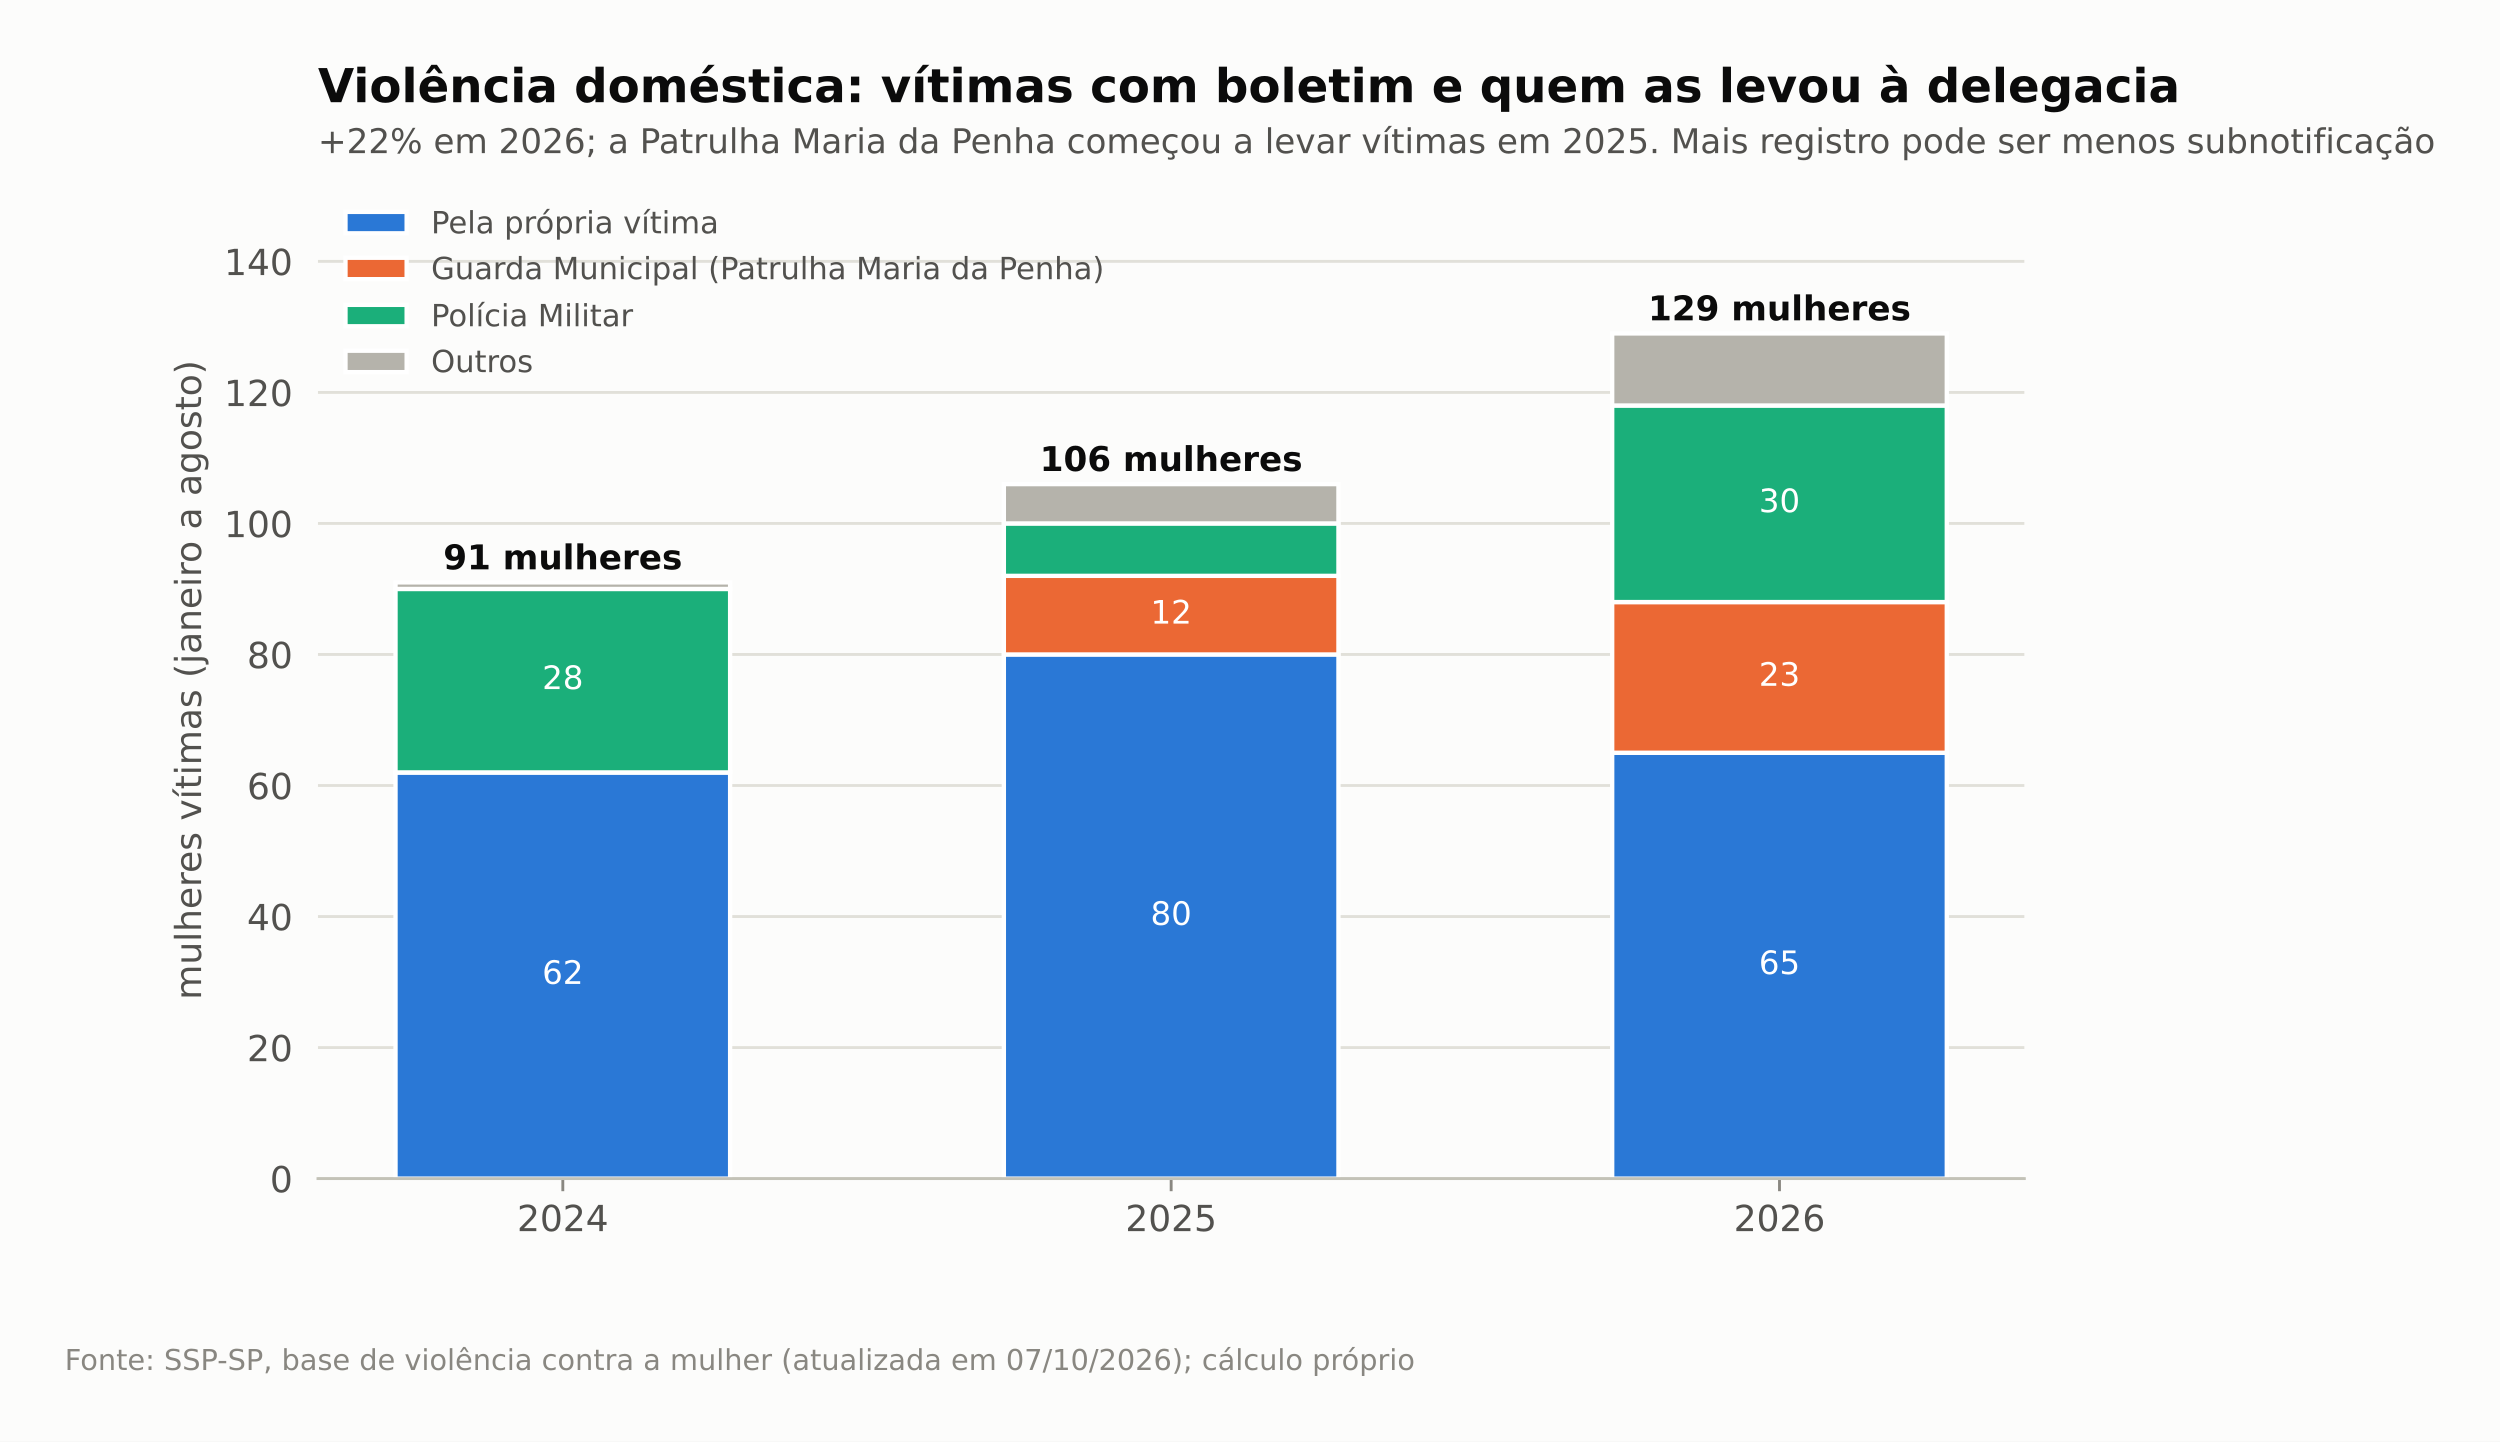
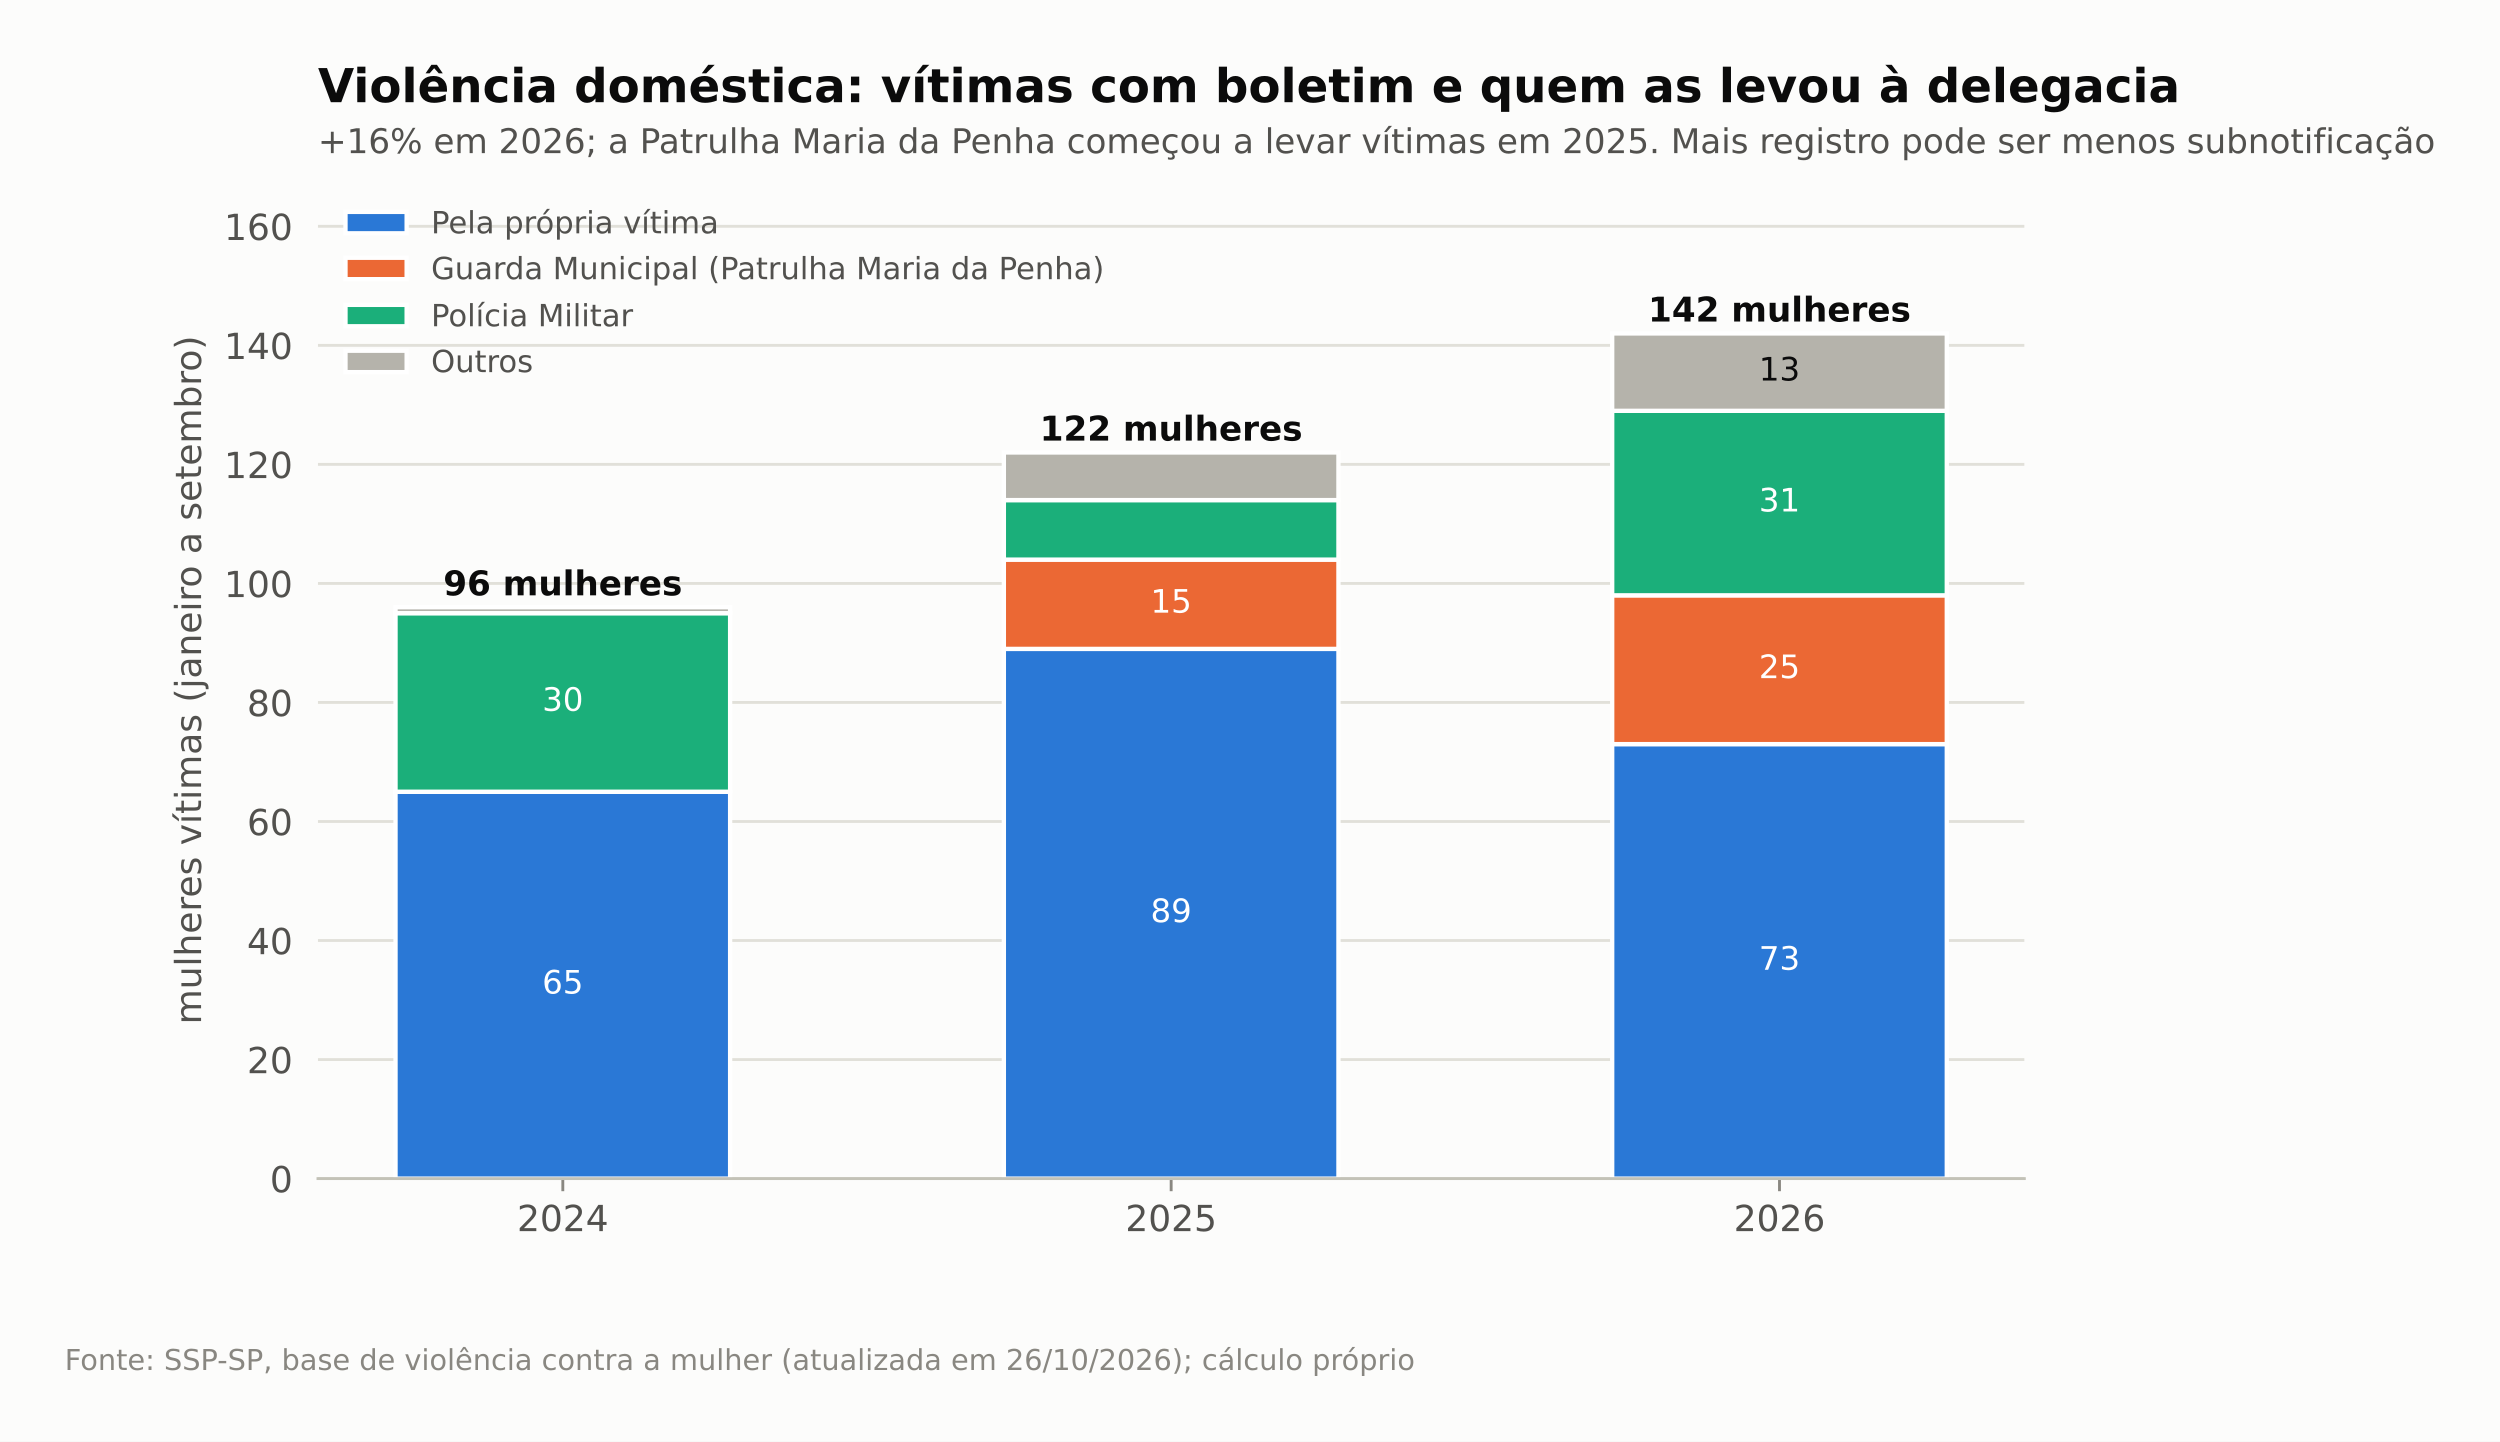
<svg xmlns="http://www.w3.org/2000/svg" xmlns:xlink="http://www.w3.org/1999/xlink" width="694.892pt" height="400.719pt" viewBox="0 0 694.892 400.719" version="1.1">
  <defs>
    <style type="text/css">*{stroke-linejoin: round; stroke-linecap: butt}</style>
  </defs>
  <g id="figure_1">
    <g id="patch_1">
      <path d="M 0 400.719  L 694.892 400.719  L 694.892 0  L 0 0  z " style="fill: #fcfcfb" />
    </g>
    <g id="axes_1">
      <g id="patch_2">
        <path d="M 88.38 327.598  L 562.68 327.598  L 562.68 50.398  L 88.38 50.398  z " style="fill: #fcfcfb" />
      </g>
      <g id="matplotlib.axis_1">
        <g id="xtick_1">
          <g id="line2d_1">
            <defs>
-               <path id="m69233af591" d="M 0 0  L 0 3.5  " style="stroke: #898781; stroke-width: 0.8" />
+               <path id="m91a84a773a" d="M 0 0  L 0 3.5  " style="stroke: #898781; stroke-width: 0.8" />
            </defs>
            <g>
-               <use xlink:href="#m69233af591" x="156.439" y="327.598" style="fill: #898781; stroke: #898781; stroke-width: 0.8" />
+               <use xlink:href="#m91a84a773a" x="156.439" y="327.598" style="fill: #898781; stroke: #898781; stroke-width: 0.8" />
            </g>
          </g>
          <g id="text_1">
            <text style="font-size: 10px; font-family: 'DejaVu Sans'; text-anchor: middle; fill: #52514e" x="156.439" y="342.196" transform="rotate(-0 156.4391 342.1956)">2024</text>
          </g>
        </g>
        <g id="xtick_2">
          <g id="line2d_2">
            <g>
-               <use xlink:href="#m69233af591" x="325.53" y="327.598" style="fill: #898781; stroke: #898781; stroke-width: 0.8" />
+               <use xlink:href="#m91a84a773a" x="325.53" y="327.598" style="fill: #898781; stroke: #898781; stroke-width: 0.8" />
            </g>
          </g>
          <g id="text_2">
            <text style="font-size: 10px; font-family: 'DejaVu Sans'; text-anchor: middle; fill: #52514e" x="325.53" y="342.196" transform="rotate(-0 325.53 342.1956)">2025</text>
          </g>
        </g>
        <g id="xtick_3">
          <g id="line2d_3">
            <g>
-               <use xlink:href="#m69233af591" x="494.621" y="327.598" style="fill: #898781; stroke: #898781; stroke-width: 0.8" />
+               <use xlink:href="#m91a84a773a" x="494.621" y="327.598" style="fill: #898781; stroke: #898781; stroke-width: 0.8" />
            </g>
          </g>
          <g id="text_3">
            <text style="font-size: 10px; font-family: 'DejaVu Sans'; text-anchor: middle; fill: #52514e" x="494.621" y="342.196" transform="rotate(-0 494.6209 342.1956)">2026</text>
          </g>
        </g>
      </g>
      <g id="matplotlib.axis_2">
        <g id="ytick_1">
          <g id="line2d_4">
-             <path d="M 88.38 327.598  L 562.68 327.598  " clip-path="url(#pc0f6bc57d5)" style="fill: none; stroke: #e1e0d9; stroke-width: 0.8; stroke-linecap: square" />
+             <path d="M 88.38 327.598  L 562.68 327.598  " clip-path="url(#p8ccdfdcc46)" style="fill: none; stroke: #e1e0d9; stroke-width: 0.8; stroke-linecap: square" />
          </g>
          <g id="text_4">
            <text style="font-size: 10px; font-family: 'DejaVu Sans'; text-anchor: end; fill: #52514e" x="81.38" y="331.397" transform="rotate(-0 81.38 331.3968)">0</text>
          </g>
        </g>
        <g id="ytick_2">
          <g id="line2d_5">
-             <path d="M 88.38 291.177  L 562.68 291.177  " clip-path="url(#pc0f6bc57d5)" style="fill: none; stroke: #e1e0d9; stroke-width: 0.8; stroke-linecap: square" />
+             <path d="M 88.38 294.511  L 562.68 294.511  " clip-path="url(#p8ccdfdcc46)" style="fill: none; stroke: #e1e0d9; stroke-width: 0.8; stroke-linecap: square" />
          </g>
          <g id="text_5">
-             <text style="font-size: 10px; font-family: 'DejaVu Sans'; text-anchor: end; fill: #52514e" x="81.38" y="294.976" transform="rotate(-0 81.38 294.9758)">20</text>
+             <text style="font-size: 10px; font-family: 'DejaVu Sans'; text-anchor: end; fill: #52514e" x="81.38" y="298.31" transform="rotate(-0 81.38 298.3101)">20</text>
          </g>
        </g>
        <g id="ytick_3">
          <g id="line2d_6">
-             <path d="M 88.38 254.756  L 562.68 254.756  " clip-path="url(#pc0f6bc57d5)" style="fill: none; stroke: #e1e0d9; stroke-width: 0.8; stroke-linecap: square" />
+             <path d="M 88.38 261.425  L 562.68 261.425  " clip-path="url(#p8ccdfdcc46)" style="fill: none; stroke: #e1e0d9; stroke-width: 0.8; stroke-linecap: square" />
          </g>
          <g id="text_6">
-             <text style="font-size: 10px; font-family: 'DejaVu Sans'; text-anchor: end; fill: #52514e" x="81.38" y="258.555" transform="rotate(-0 81.38 258.5549)">40</text>
+             <text style="font-size: 10px; font-family: 'DejaVu Sans'; text-anchor: end; fill: #52514e" x="81.38" y="265.223" transform="rotate(-0 81.38 265.2235)">40</text>
          </g>
        </g>
        <g id="ytick_4">
          <g id="line2d_7">
-             <path d="M 88.38 218.335  L 562.68 218.335  " clip-path="url(#pc0f6bc57d5)" style="fill: none; stroke: #e1e0d9; stroke-width: 0.8; stroke-linecap: square" />
+             <path d="M 88.38 228.338  L 562.68 228.338  " clip-path="url(#p8ccdfdcc46)" style="fill: none; stroke: #e1e0d9; stroke-width: 0.8; stroke-linecap: square" />
          </g>
          <g id="text_7">
-             <text style="font-size: 10px; font-family: 'DejaVu Sans'; text-anchor: end; fill: #52514e" x="81.38" y="222.134" transform="rotate(-0 81.38 222.1339)">60</text>
+             <text style="font-size: 10px; font-family: 'DejaVu Sans'; text-anchor: end; fill: #52514e" x="81.38" y="232.137" transform="rotate(-0 81.38 232.1368)">60</text>
          </g>
        </g>
        <g id="ytick_5">
          <g id="line2d_8">
-             <path d="M 88.38 181.914  L 562.68 181.914  " clip-path="url(#pc0f6bc57d5)" style="fill: none; stroke: #e1e0d9; stroke-width: 0.8; stroke-linecap: square" />
+             <path d="M 88.38 195.251  L 562.68 195.251  " clip-path="url(#p8ccdfdcc46)" style="fill: none; stroke: #e1e0d9; stroke-width: 0.8; stroke-linecap: square" />
          </g>
          <g id="text_8">
-             <text style="font-size: 10px; font-family: 'DejaVu Sans'; text-anchor: end; fill: #52514e" x="81.38" y="185.713" transform="rotate(-0 81.38 185.7129)">80</text>
+             <text style="font-size: 10px; font-family: 'DejaVu Sans'; text-anchor: end; fill: #52514e" x="81.38" y="199.05" transform="rotate(-0 81.38 199.0502)">80</text>
          </g>
        </g>
        <g id="ytick_6">
          <g id="line2d_9">
-             <path d="M 88.38 145.493  L 562.68 145.493  " clip-path="url(#pc0f6bc57d5)" style="fill: none; stroke: #e1e0d9; stroke-width: 0.8; stroke-linecap: square" />
+             <path d="M 88.38 162.165  L 562.68 162.165  " clip-path="url(#p8ccdfdcc46)" style="fill: none; stroke: #e1e0d9; stroke-width: 0.8; stroke-linecap: square" />
          </g>
          <g id="text_9">
-             <text style="font-size: 10px; font-family: 'DejaVu Sans'; text-anchor: end; fill: #52514e" x="81.38" y="149.292" transform="rotate(-0 81.38 149.2919)">100</text>
+             <text style="font-size: 10px; font-family: 'DejaVu Sans'; text-anchor: end; fill: #52514e" x="81.38" y="165.964" transform="rotate(-0 81.38 165.9635)">100</text>
          </g>
        </g>
        <g id="ytick_7">
          <g id="line2d_10">
-             <path d="M 88.38 109.072  L 562.68 109.072  " clip-path="url(#pc0f6bc57d5)" style="fill: none; stroke: #e1e0d9; stroke-width: 0.8; stroke-linecap: square" />
+             <path d="M 88.38 129.078  L 562.68 129.078  " clip-path="url(#p8ccdfdcc46)" style="fill: none; stroke: #e1e0d9; stroke-width: 0.8; stroke-linecap: square" />
          </g>
          <g id="text_10">
-             <text style="font-size: 10px; font-family: 'DejaVu Sans'; text-anchor: end; fill: #52514e" x="81.38" y="112.871" transform="rotate(-0 81.38 112.871)">120</text>
+             <text style="font-size: 10px; font-family: 'DejaVu Sans'; text-anchor: end; fill: #52514e" x="81.38" y="132.877" transform="rotate(-0 81.38 132.8769)">120</text>
          </g>
        </g>
        <g id="ytick_8">
          <g id="line2d_11">
-             <path d="M 88.38 72.651  L 562.68 72.651  " clip-path="url(#pc0f6bc57d5)" style="fill: none; stroke: #e1e0d9; stroke-width: 0.8; stroke-linecap: square" />
+             <path d="M 88.38 95.991  L 562.68 95.991  " clip-path="url(#p8ccdfdcc46)" style="fill: none; stroke: #e1e0d9; stroke-width: 0.8; stroke-linecap: square" />
          </g>
          <g id="text_11">
-             <text style="font-size: 10px; font-family: 'DejaVu Sans'; text-anchor: end; fill: #52514e" x="81.38" y="76.45" transform="rotate(-0 81.38 76.45001)">140</text>
-           </g>
-         </g>
-         <g id="text_12">
-           <text style="font-size: 10px; font-family: 'DejaVu Sans'; text-anchor: middle; fill: #52514e" x="55.89" y="188.998" transform="rotate(-90 55.89016 188.998)">mulheres vítimas (janeiro a agosto)</text>
+             <text style="font-size: 10px; font-family: 'DejaVu Sans'; text-anchor: end; fill: #52514e" x="81.38" y="99.79" transform="rotate(-0 81.38 99.79021)">140</text>
+           </g>
+         </g>
+         <g id="ytick_9">
+           <g id="line2d_12">
+             <path d="M 88.38 62.905  L 562.68 62.905  " clip-path="url(#p8ccdfdcc46)" style="fill: none; stroke: #e1e0d9; stroke-width: 0.8; stroke-linecap: square" />
+           </g>
+           <g id="text_12">
+             <text style="font-size: 10px; font-family: 'DejaVu Sans'; text-anchor: end; fill: #52514e" x="81.38" y="66.704" transform="rotate(-0 81.38 66.70355)">160</text>
+           </g>
+         </g>
+         <g id="text_13">
+           <text style="font-size: 10px; font-family: 'DejaVu Sans'; text-anchor: middle; fill: #52514e" x="55.89" y="188.998" transform="rotate(-90 55.89016 188.998)">mulheres vítimas (janeiro a setembro)</text>
        </g>
      </g>
      <g id="patch_3">
-         <path d="M 109.939 327.598  L 202.939 327.598  L 202.939 214.693  L 109.939 214.693  z " clip-path="url(#pc0f6bc57d5)" style="fill: #2a78d6; stroke: #ffffff; stroke-width: 1.2; stroke-linejoin: miter" />
+         <path d="M 109.939 327.598  L 202.939 327.598  L 202.939 220.066  L 109.939 220.066  z " clip-path="url(#p8ccdfdcc46)" style="fill: #2a78d6; stroke: #ffffff; stroke-width: 1.2; stroke-linejoin: miter" />
      </g>
      <g id="patch_4">
-         <path d="M 279.03 327.598  L 372.03 327.598  L 372.03 181.914  L 279.03 181.914  z " clip-path="url(#pc0f6bc57d5)" style="fill: #2a78d6; stroke: #ffffff; stroke-width: 1.2; stroke-linejoin: miter" />
+         <path d="M 279.03 327.598  L 372.03 327.598  L 372.03 180.362  L 279.03 180.362  z " clip-path="url(#p8ccdfdcc46)" style="fill: #2a78d6; stroke: #ffffff; stroke-width: 1.2; stroke-linejoin: miter" />
      </g>
      <g id="patch_5">
-         <path d="M 448.121 327.598  L 541.121 327.598  L 541.121 209.23  L 448.121 209.23  z " clip-path="url(#pc0f6bc57d5)" style="fill: #2a78d6; stroke: #ffffff; stroke-width: 1.2; stroke-linejoin: miter" />
+         <path d="M 448.121 327.598  L 541.121 327.598  L 541.121 206.832  L 448.121 206.832  z " clip-path="url(#p8ccdfdcc46)" style="fill: #2a78d6; stroke: #ffffff; stroke-width: 1.2; stroke-linejoin: miter" />
      </g>
      <g id="patch_6">
-         <path d="M 109.939 214.693  L 202.939 214.693  L 202.939 214.693  L 109.939 214.693  z " clip-path="url(#pc0f6bc57d5)" style="fill: #eb6834; stroke: #ffffff; stroke-width: 1.2; stroke-linejoin: miter" />
+         <path d="M 109.939 220.066  L 202.939 220.066  L 202.939 220.066  L 109.939 220.066  z " clip-path="url(#p8ccdfdcc46)" style="fill: #eb6834; stroke: #ffffff; stroke-width: 1.2; stroke-linejoin: miter" />
      </g>
      <g id="patch_7">
-         <path d="M 279.03 181.914  L 372.03 181.914  L 372.03 160.062  L 279.03 160.062  z " clip-path="url(#pc0f6bc57d5)" style="fill: #eb6834; stroke: #ffffff; stroke-width: 1.2; stroke-linejoin: miter" />
+         <path d="M 279.03 180.362  L 372.03 180.362  L 372.03 155.547  L 279.03 155.547  z " clip-path="url(#p8ccdfdcc46)" style="fill: #eb6834; stroke: #ffffff; stroke-width: 1.2; stroke-linejoin: miter" />
      </g>
      <g id="patch_8">
-         <path d="M 448.121 209.23  L 541.121 209.23  L 541.121 167.346  L 448.121 167.346  z " clip-path="url(#pc0f6bc57d5)" style="fill: #eb6834; stroke: #ffffff; stroke-width: 1.2; stroke-linejoin: miter" />
+         <path d="M 448.121 206.832  L 541.121 206.832  L 541.121 165.473  L 448.121 165.473  z " clip-path="url(#p8ccdfdcc46)" style="fill: #eb6834; stroke: #ffffff; stroke-width: 1.2; stroke-linejoin: miter" />
      </g>
      <g id="patch_9">
-         <path d="M 109.939 214.693  L 202.939 214.693  L 202.939 163.704  L 109.939 163.704  z " clip-path="url(#pc0f6bc57d5)" style="fill: #1baf7a; stroke: #ffffff; stroke-width: 1.2; stroke-linejoin: miter" />
+         <path d="M 109.939 220.066  L 202.939 220.066  L 202.939 170.436  L 109.939 170.436  z " clip-path="url(#p8ccdfdcc46)" style="fill: #1baf7a; stroke: #ffffff; stroke-width: 1.2; stroke-linejoin: miter" />
      </g>
      <g id="patch_10">
-         <path d="M 279.03 160.062  L 372.03 160.062  L 372.03 145.493  L 279.03 145.493  z " clip-path="url(#pc0f6bc57d5)" style="fill: #1baf7a; stroke: #ffffff; stroke-width: 1.2; stroke-linejoin: miter" />
+         <path d="M 279.03 155.547  L 372.03 155.547  L 372.03 139.004  L 279.03 139.004  z " clip-path="url(#p8ccdfdcc46)" style="fill: #1baf7a; stroke: #ffffff; stroke-width: 1.2; stroke-linejoin: miter" />
      </g>
      <g id="patch_11">
-         <path d="M 448.121 167.346  L 541.121 167.346  L 541.121 112.714  L 448.121 112.714  z " clip-path="url(#pc0f6bc57d5)" style="fill: #1baf7a; stroke: #ffffff; stroke-width: 1.2; stroke-linejoin: miter" />
+         <path d="M 448.121 165.473  L 541.121 165.473  L 541.121 114.189  L 448.121 114.189  z " clip-path="url(#p8ccdfdcc46)" style="fill: #1baf7a; stroke: #ffffff; stroke-width: 1.2; stroke-linejoin: miter" />
      </g>
      <g id="patch_12">
-         <path d="M 109.939 163.704  L 202.939 163.704  L 202.939 161.883  L 109.939 161.883  z " clip-path="url(#pc0f6bc57d5)" style="fill: #b5b3ab; stroke: #ffffff; stroke-width: 1.2; stroke-linejoin: miter" />
+         <path d="M 109.939 170.436  L 202.939 170.436  L 202.939 168.782  L 109.939 168.782  z " clip-path="url(#p8ccdfdcc46)" style="fill: #b5b3ab; stroke: #ffffff; stroke-width: 1.2; stroke-linejoin: miter" />
      </g>
      <g id="patch_13">
-         <path d="M 279.03 145.493  L 372.03 145.493  L 372.03 134.567  L 279.03 134.567  z " clip-path="url(#pc0f6bc57d5)" style="fill: #b5b3ab; stroke: #ffffff; stroke-width: 1.2; stroke-linejoin: miter" />
+         <path d="M 279.03 139.004  L 372.03 139.004  L 372.03 125.769  L 279.03 125.769  z " clip-path="url(#p8ccdfdcc46)" style="fill: #b5b3ab; stroke: #ffffff; stroke-width: 1.2; stroke-linejoin: miter" />
      </g>
      <g id="patch_14">
-         <path d="M 448.121 112.714  L 541.121 112.714  L 541.121 92.683  L 448.121 92.683  z " clip-path="url(#pc0f6bc57d5)" style="fill: #b5b3ab; stroke: #ffffff; stroke-width: 1.2; stroke-linejoin: miter" />
+         <path d="M 448.121 114.189  L 541.121 114.189  L 541.121 92.683  L 448.121 92.683  z " clip-path="url(#p8ccdfdcc46)" style="fill: #b5b3ab; stroke: #ffffff; stroke-width: 1.2; stroke-linejoin: miter" />
      </g>
      <g id="patch_15">
        <path d="M 88.38 327.598  L 562.68 327.598  " style="fill: none; stroke: #c3c2b7; stroke-width: 0.8; stroke-linejoin: miter; stroke-linecap: square" />
      </g>
-       <g id="text_13">
-         <text style="font-size: 9px; font-family: 'DejaVu Sans'; text-anchor: middle; fill: #ffffff" x="156.439" y="273.483" transform="rotate(-0 156.4391 273.4834)">62</text>
-       </g>
      <g id="text_14">
-         <text style="font-size: 9px; font-family: 'DejaVu Sans'; text-anchor: middle; fill: #ffffff" x="325.53" y="257.094" transform="rotate(-0 325.53 257.0939)">80</text>
+         <text style="font-size: 9px; font-family: 'DejaVu Sans'; text-anchor: middle; fill: #ffffff" x="156.439" y="276.17" transform="rotate(-0 156.4391 276.17)">65</text>
      </g>
      <g id="text_15">
-         <text style="font-size: 9px; font-family: 'DejaVu Sans'; text-anchor: middle; fill: #ffffff" x="494.621" y="270.752" transform="rotate(-0 494.6209 270.7518)">65</text>
+         <text style="font-size: 9px; font-family: 'DejaVu Sans'; text-anchor: middle; fill: #ffffff" x="325.53" y="256.318" transform="rotate(-0 325.53 256.3181)">89</text>
      </g>
      <g id="text_16">
-         <text style="font-size: 9px; font-family: 'DejaVu Sans'; text-anchor: middle; fill: #ffffff" x="325.53" y="173.326" transform="rotate(-0 325.53 173.3257)">12</text>
+         <text style="font-size: 9px; font-family: 'DejaVu Sans'; text-anchor: middle; fill: #ffffff" x="494.621" y="269.553" transform="rotate(-0 494.6209 269.5527)">73</text>
      </g>
      <g id="text_17">
-         <text style="font-size: 9px; font-family: 'DejaVu Sans'; text-anchor: middle; fill: #ffffff" x="494.621" y="190.626" transform="rotate(-0 494.6209 190.6257)">23</text>
+         <text style="font-size: 9px; font-family: 'DejaVu Sans'; text-anchor: middle; fill: #ffffff" x="325.53" y="170.293" transform="rotate(-0 325.53 170.2927)">15</text>
      </g>
      <g id="text_18">
-         <text style="font-size: 9px; font-family: 'DejaVu Sans'; text-anchor: middle; fill: #ffffff" x="156.439" y="191.536" transform="rotate(-0 156.4391 191.5362)">28</text>
+         <text style="font-size: 9px; font-family: 'DejaVu Sans'; text-anchor: middle; fill: #ffffff" x="494.621" y="188.49" transform="rotate(-0 494.6209 188.4904)">25</text>
      </g>
      <g id="text_19">
-         <text style="font-size: 9px; font-family: 'DejaVu Sans'; text-anchor: middle; fill: #ffffff" x="494.621" y="142.368" transform="rotate(-0 494.6209 142.3679)">30</text>
+         <text style="font-size: 9px; font-family: 'DejaVu Sans'; text-anchor: middle; fill: #ffffff" x="156.439" y="197.589" transform="rotate(-0 156.4391 197.5892)">30</text>
      </g>
      <g id="text_20">
-         <text style="font-weight: 700; font-size: 9.5px; font-family: 'DejaVu Sans'; text-anchor: middle; fill: #0b0b0b" x="156.439" y="158.24" transform="rotate(-0 156.4391 158.2405)">91 mulheres</text>
+         <text style="font-size: 9px; font-family: 'DejaVu Sans'; text-anchor: middle; fill: #ffffff" x="494.621" y="142.169" transform="rotate(-0 494.6209 142.1691)">31</text>
      </g>
      <g id="text_21">
-         <text style="font-weight: 700; font-size: 9.5px; font-family: 'DejaVu Sans'; text-anchor: middle; fill: #0b0b0b" x="325.53" y="130.925" transform="rotate(-0 325.53 130.9247)">106 mulheres</text>
+         <text style="font-size: 9px; font-family: 'DejaVu Sans'; text-anchor: middle; fill: #0b0b0b" x="494.621" y="105.774" transform="rotate(-0 494.6209 105.7738)">13</text>
      </g>
      <g id="text_22">
-         <text style="font-weight: 700; font-size: 9.5px; font-family: 'DejaVu Sans'; text-anchor: middle; fill: #0b0b0b" x="494.621" y="89.041" transform="rotate(-0 494.6209 89.04062)">129 mulheres</text>
+         <text style="font-weight: 700; font-size: 9.5px; font-family: 'DejaVu Sans'; text-anchor: middle; fill: #0b0b0b" x="156.439" y="165.473" transform="rotate(-0 156.4391 165.4734)">96 mulheres</text>
      </g>
      <g id="text_23">
-         <text style="font-size: 9.5px; font-family: 'DejaVu Sans'; text-anchor: start; fill: #52514e" x="88.38" y="42.572" transform="rotate(-0 88.38 42.57174)">+22% em 2026; a Patrulha Maria da Penha começou a levar vítimas em 2025. Mais registro pode ser menos subnotificação</text>
+         <text style="font-weight: 700; font-size: 9.5px; font-family: 'DejaVu Sans'; text-anchor: middle; fill: #0b0b0b" x="325.53" y="122.461" transform="rotate(-0 325.53 122.4607)">122 mulheres</text>
      </g>
      <g id="text_24">
+         <text style="font-weight: 700; font-size: 9.5px; font-family: 'DejaVu Sans'; text-anchor: middle; fill: #0b0b0b" x="494.621" y="89.374" transform="rotate(-0 494.6209 89.37405)">142 mulheres</text>
+       </g>
+       <g id="text_25">
+         <text style="font-size: 9.5px; font-family: 'DejaVu Sans'; text-anchor: start; fill: #52514e" x="88.38" y="42.572" transform="rotate(-0 88.38 42.57174)">+16% em 2026; a Patrulha Maria da Penha começou a levar vítimas em 2025. Mais registro pode ser menos subnotificação</text>
+       </g>
+       <g id="text_26">
        <text style="font-weight: 700; font-size: 13px; font-family: 'DejaVu Sans'; text-anchor: start; fill: #0b0b0b" x="88.38" y="28.398" transform="rotate(-0 88.38 28.39797)">Violência doméstica: vítimas com boletim e quem as levou à delegacia</text>
      </g>
      <g id="legend_1">
        <g id="patch_16">
          <path d="M 96.03 64.847  L 113.03 64.847  L 113.03 58.897  L 96.03 58.897  z " style="fill: #2a78d6; stroke: #ffffff; stroke-width: 1.2; stroke-linejoin: miter" />
        </g>
-         <g id="text_25">
+         <g id="text_27">
          <text style="font-size: 8.5px; font-family: 'DejaVu Sans'; text-anchor: start; fill: #52514e" x="119.83" y="64.847" transform="rotate(-0 119.83 64.84664)">Pela própria vítima</text>
        </g>
        <g id="patch_17">
          <path d="M 96.03 77.597  L 113.03 77.597  L 113.03 71.647  L 96.03 71.647  z " style="fill: #eb6834; stroke: #ffffff; stroke-width: 1.2; stroke-linejoin: miter" />
        </g>
-         <g id="text_26">
+         <g id="text_28">
          <text style="font-size: 8.5px; font-family: 'DejaVu Sans'; text-anchor: start; fill: #52514e" x="119.83" y="77.597" transform="rotate(-0 119.83 77.59731)">Guarda Municipal (Patrulha Maria da Penha)</text>
        </g>
        <g id="patch_18">
          <path d="M 96.03 90.688  L 113.03 90.688  L 113.03 84.738  L 96.03 84.738  z " style="fill: #1baf7a; stroke: #ffffff; stroke-width: 1.2; stroke-linejoin: miter" />
        </g>
-         <g id="text_27">
+         <g id="text_29">
          <text style="font-size: 8.5px; font-family: 'DejaVu Sans'; text-anchor: start; fill: #52514e" x="119.83" y="90.688" transform="rotate(-0 119.83 90.68797)">Polícia Militar</text>
        </g>
        <g id="patch_19">
          <path d="M 96.03 103.439  L 113.03 103.439  L 113.03 97.489  L 96.03 97.489  z " style="fill: #b5b3ab; stroke: #ffffff; stroke-width: 1.2; stroke-linejoin: miter" />
        </g>
-         <g id="text_28">
+         <g id="text_30">
          <text style="font-size: 8.5px; font-family: 'DejaVu Sans'; text-anchor: start; fill: #52514e" x="119.83" y="103.439" transform="rotate(-0 119.83 103.4386)">Outros</text>
        </g>
      </g>
    </g>
-     <g id="text_29">
-       <text style="font-size: 8px; font-family: 'DejaVu Sans'; text-anchor: start; fill: #898781" x="18" y="380.797" transform="rotate(-0 18 380.7967)">Fonte: SSP-SP, base de violência contra a mulher (atualizada em 07/10/2026); cálculo próprio</text>
+     <g id="text_31">
+       <text style="font-size: 8px; font-family: 'DejaVu Sans'; text-anchor: start; fill: #898781" x="18" y="380.797" transform="rotate(-0 18 380.7967)">Fonte: SSP-SP, base de violência contra a mulher (atualizada em 26/10/2026); cálculo próprio</text>
    </g>
  </g>
  <defs>
-     <clipPath id="pc0f6bc57d5">
+     <clipPath id="p8ccdfdcc46">
      <rect x="88.38" y="50.398" width="474.3" height="277.2" />
    </clipPath>
  </defs>
</svg>
